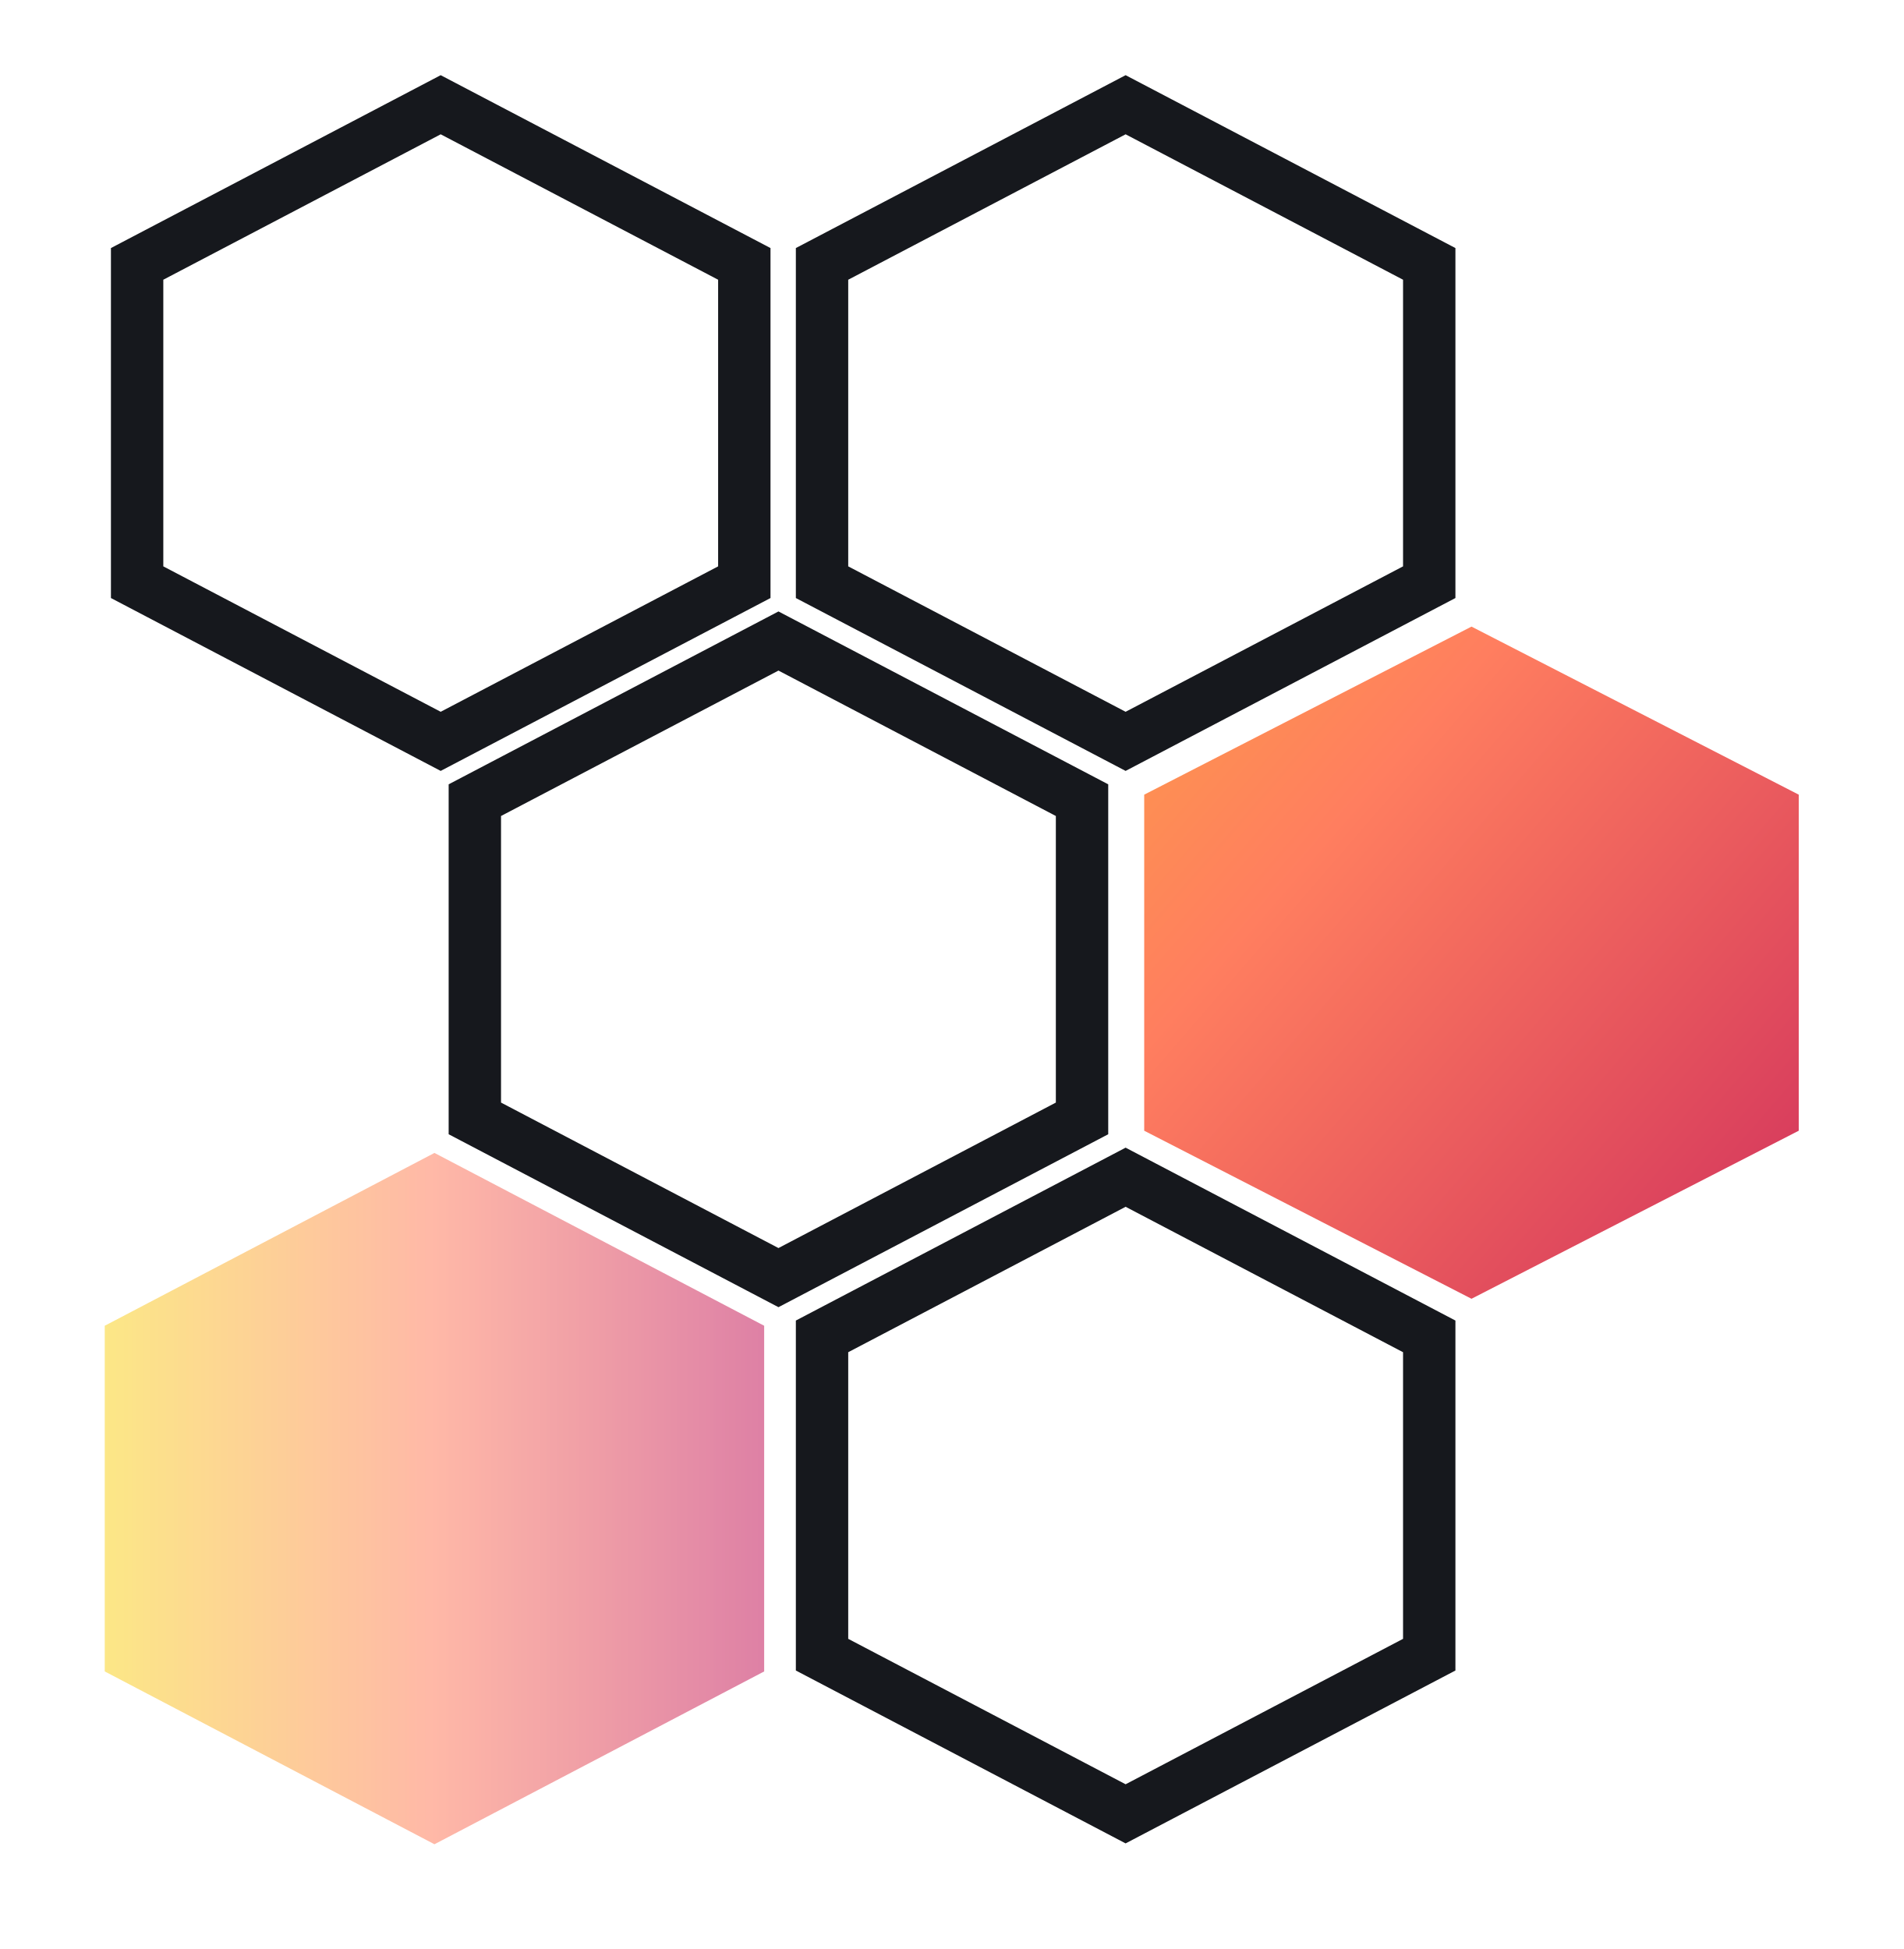
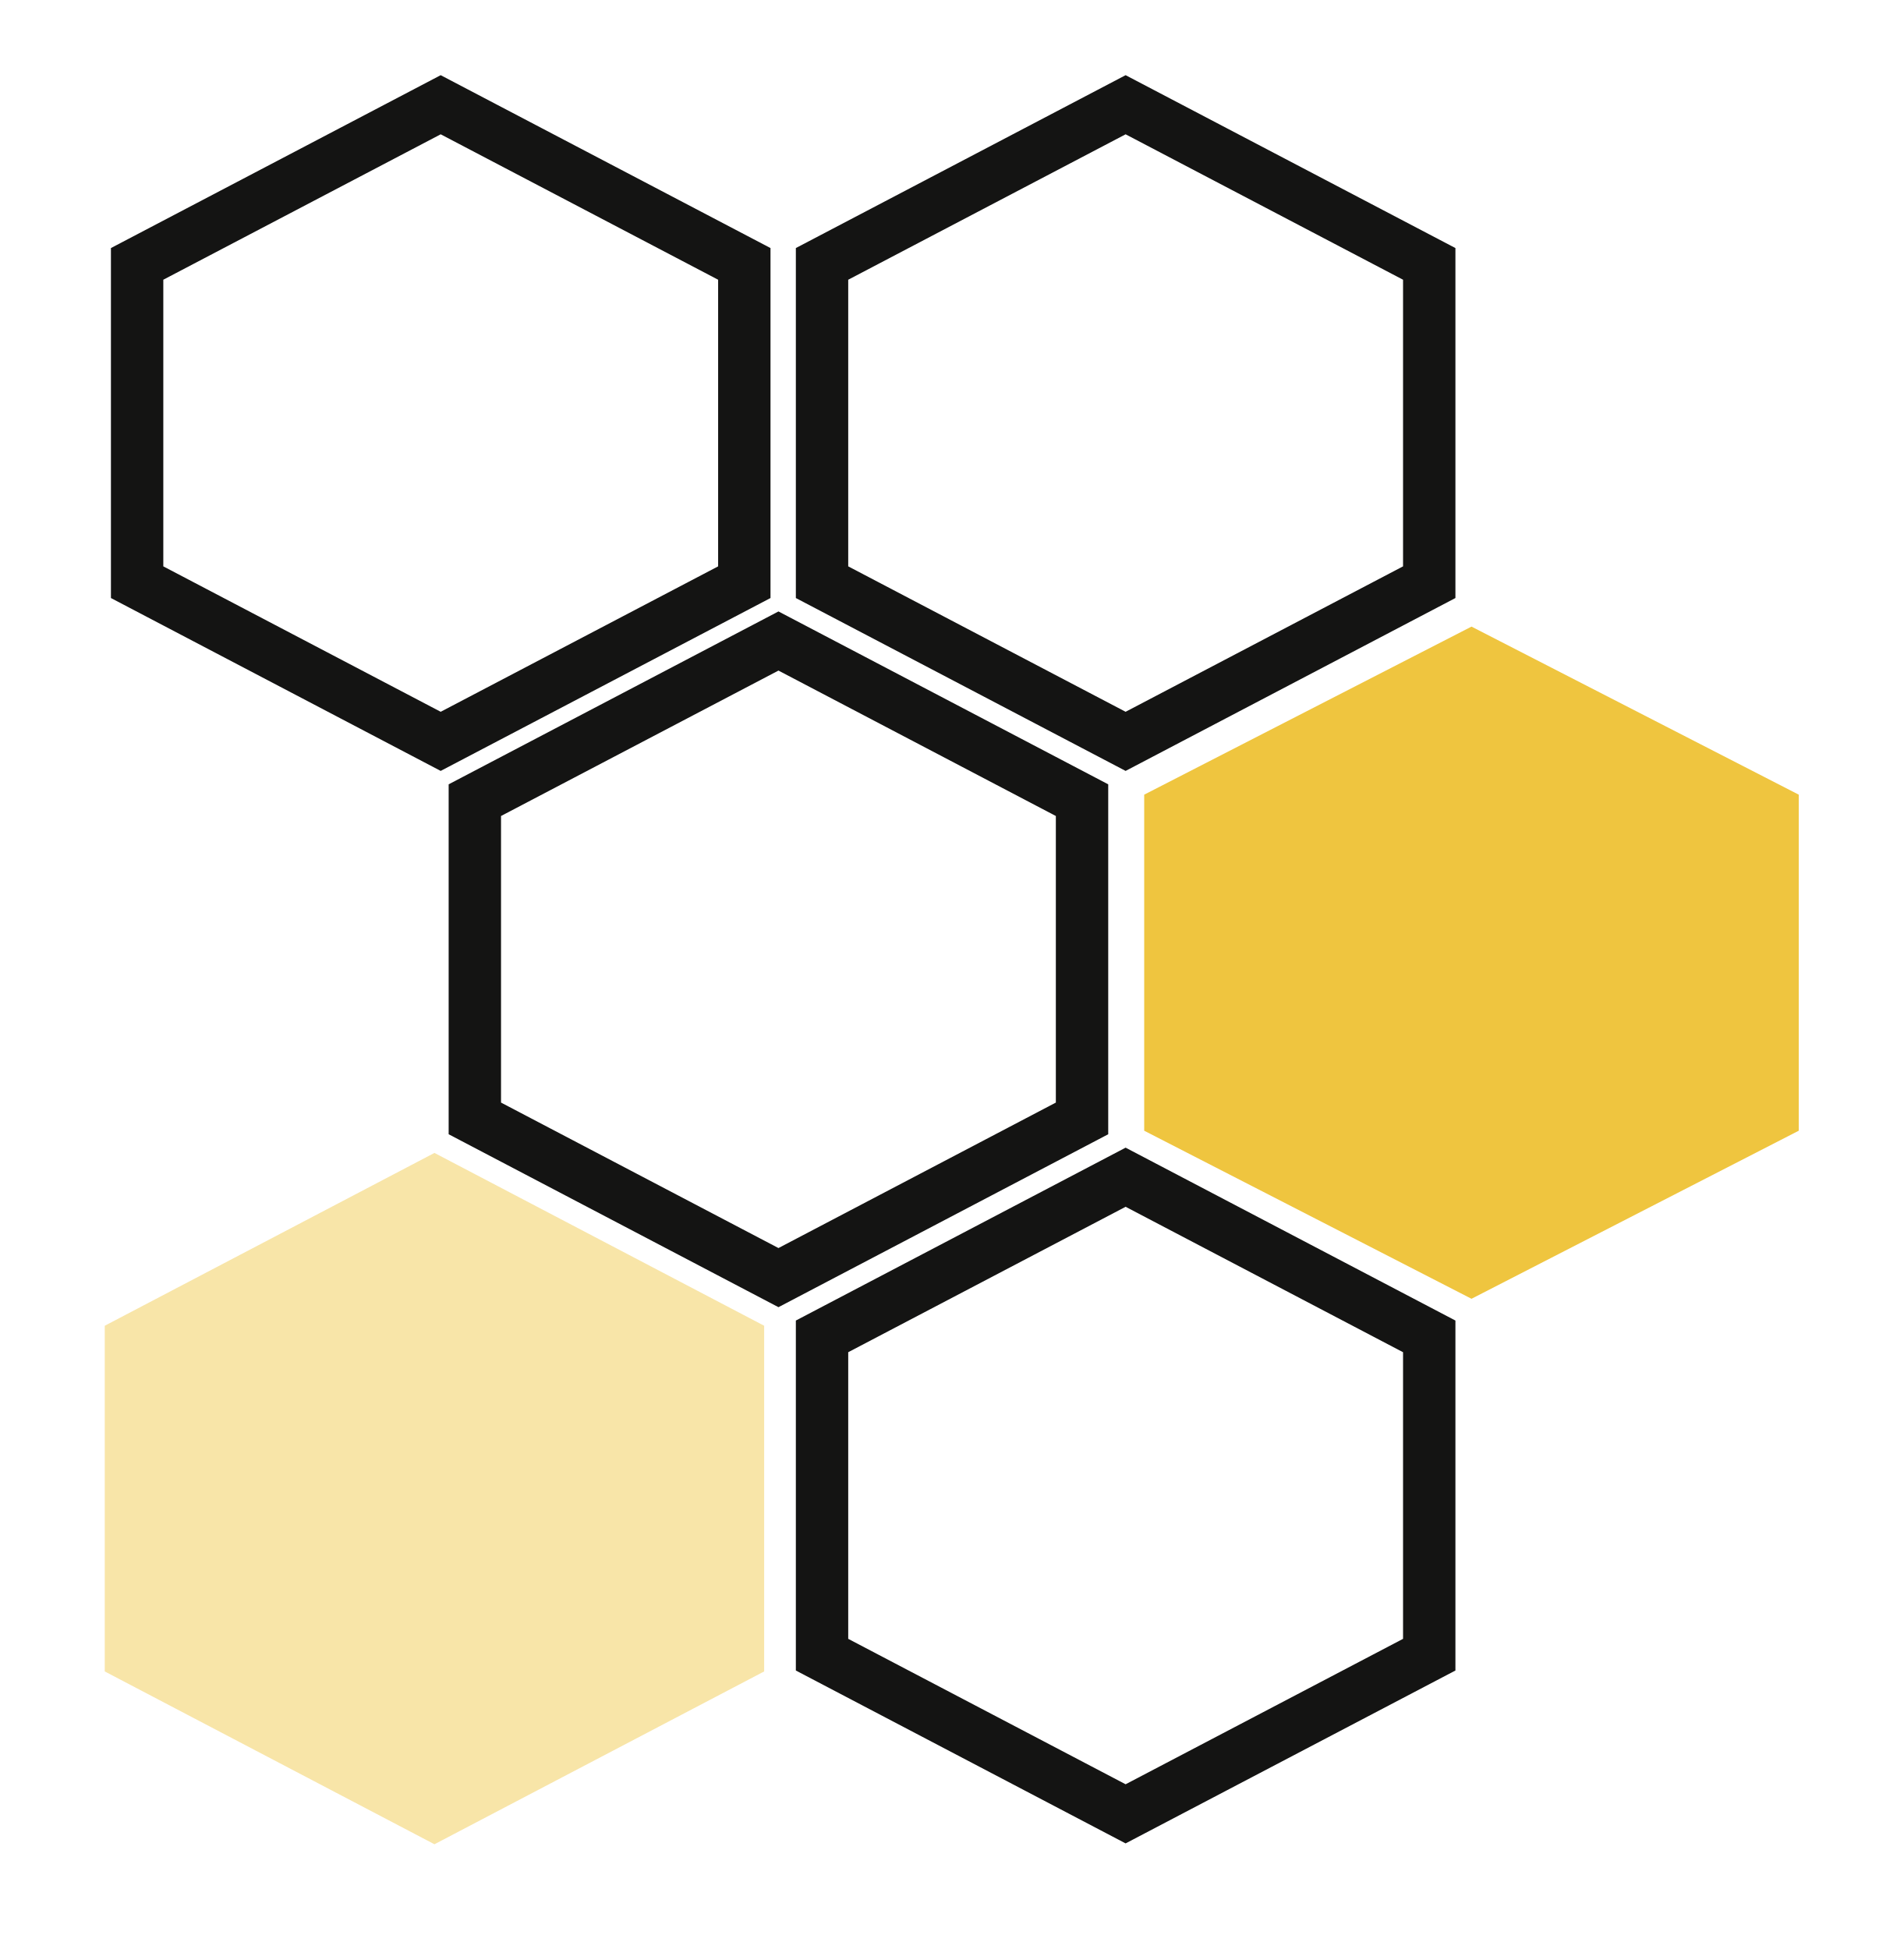
<svg xmlns="http://www.w3.org/2000/svg" viewBox="7.775 4.325 36.343 37.216" role="img" aria-label="Oxagen">
-   <defs>
-     <linearGradient gradientTransform="matrix(27.9194 19.5129 -21.9367 24.8347 12.2858 18.2731)" gradientUnits="userSpaceOnUse" id="LinearGradient" x1="0" x2="1" y1="0" y2="0">
-       <stop offset="0" stop-color="#f9d423" />
-       <stop offset="0.5" stop-color="#ff7e5f" />
-       <stop offset="1" stop-color="#c2185b" />
-     </linearGradient>
-     <linearGradient gradientTransform="matrix(12.59 0 0 12.59 9.77471 32.9406)" gradientUnits="userSpaceOnUse" id="LinearGradient_2" x1="0" x2="1" y1="0" y2="0">
-       <stop offset="0" stop-color="#f9d423" />
-       <stop offset="0.5" stop-color="#ff7e5f" />
-       <stop offset="1" stop-color="#c2185b" />
-     </linearGradient>
-   </defs>
-   <style>.ink{fill:#16181D}.inkstroke{stroke:#16181D}@media (prefers-color-scheme:dark){.ink{fill:#F5F4F2}.inkstroke{stroke:#F5F4F2}}</style>
+   <style>.ink{fill:#141413}.inkstroke{stroke:#141413}@media (prefers-color-scheme:dark){.ink{fill:#E8E8EC}.inkstroke{stroke:#E8E8EC}}</style>
  <path d="M16.189 6.325L21.986 9.364L21.986 15.442L16.189 18.481L10.393 15.442L10.393 9.364L16.189 6.325Z" fill="none" opacity="1" class="inkstroke" stroke-linecap="butt" stroke-linejoin="miter" stroke-width="1" />
  <path d="M29.266 6.325L35.063 9.364L35.063 15.442L29.266 18.481L23.47 15.442L23.47 9.364L29.266 6.325Z" fill="none" opacity="1" class="inkstroke" stroke-linecap="butt" stroke-linejoin="miter" stroke-width="1" />
  <path d="M22.638 16.565L28.434 19.604L28.434 25.681L22.638 28.721L16.841 25.681L16.841 19.604L22.638 16.565Z" fill="none" opacity="1" class="inkstroke" stroke-linecap="butt" stroke-linejoin="miter" stroke-width="1" />
-   <path d="M35.87 16.29L42.118 19.499L42.118 25.916L35.87 29.125L29.621 25.916L29.621 19.499L35.87 16.29Z" fill="url(#LinearGradient)" fill-rule="nonzero" opacity="1" stroke="none" />
-   <path d="M16.07 26.34L22.365 29.64L22.365 36.241L16.07 39.541L9.775 36.241L9.775 29.64L16.07 26.34Z" fill="url(#LinearGradient_2)" fill-rule="nonzero" opacity="0.55" stroke="none" />
+   <path d="M35.87 16.29L42.118 19.499L42.118 25.916L35.87 29.125L29.621 25.916L29.621 19.499L35.87 16.29Z" fill="#EFC53F" fill-rule="nonzero" opacity="1" stroke="none" />
+   <path d="M16.07 26.34L22.365 29.64L22.365 36.241L16.07 39.541L9.775 36.241L9.775 29.64L16.07 26.34Z" fill="#EFC53F" fill-rule="nonzero" opacity="0.45" stroke="none" />
  <path d="M29.266 26.804L35.063 29.843L35.063 35.921L29.266 38.96L23.47 35.921L23.47 29.843L29.266 26.804Z" fill="none" opacity="1" class="inkstroke" stroke-linecap="butt" stroke-linejoin="miter" stroke-width="1" />
</svg>
